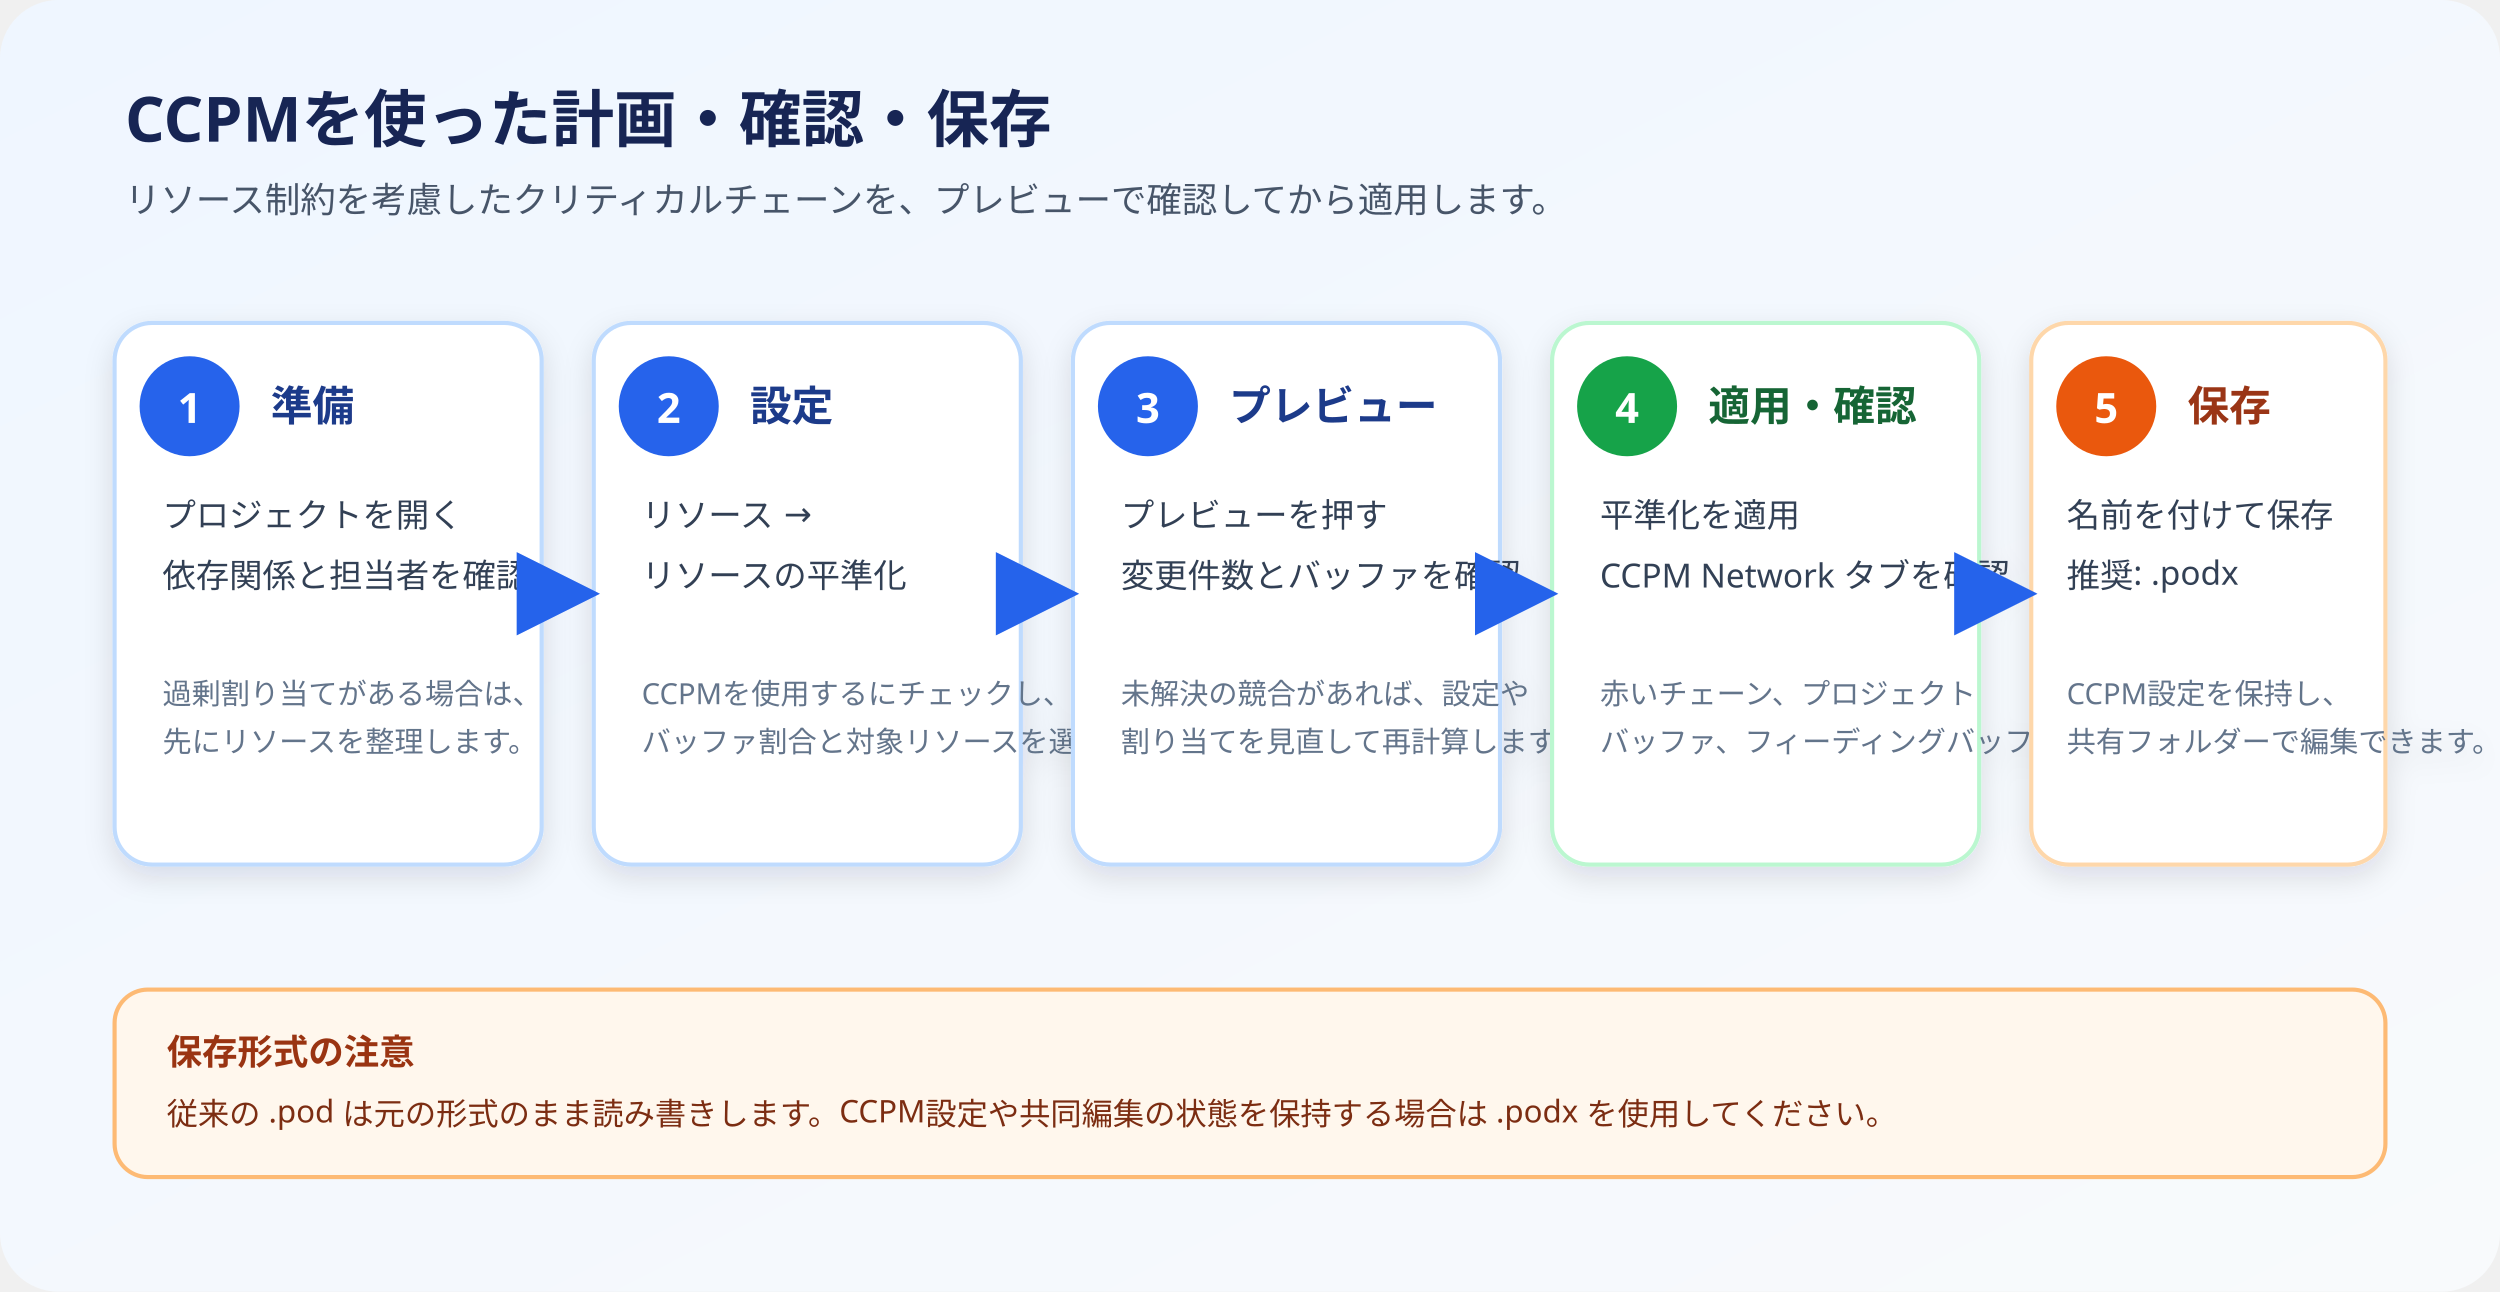
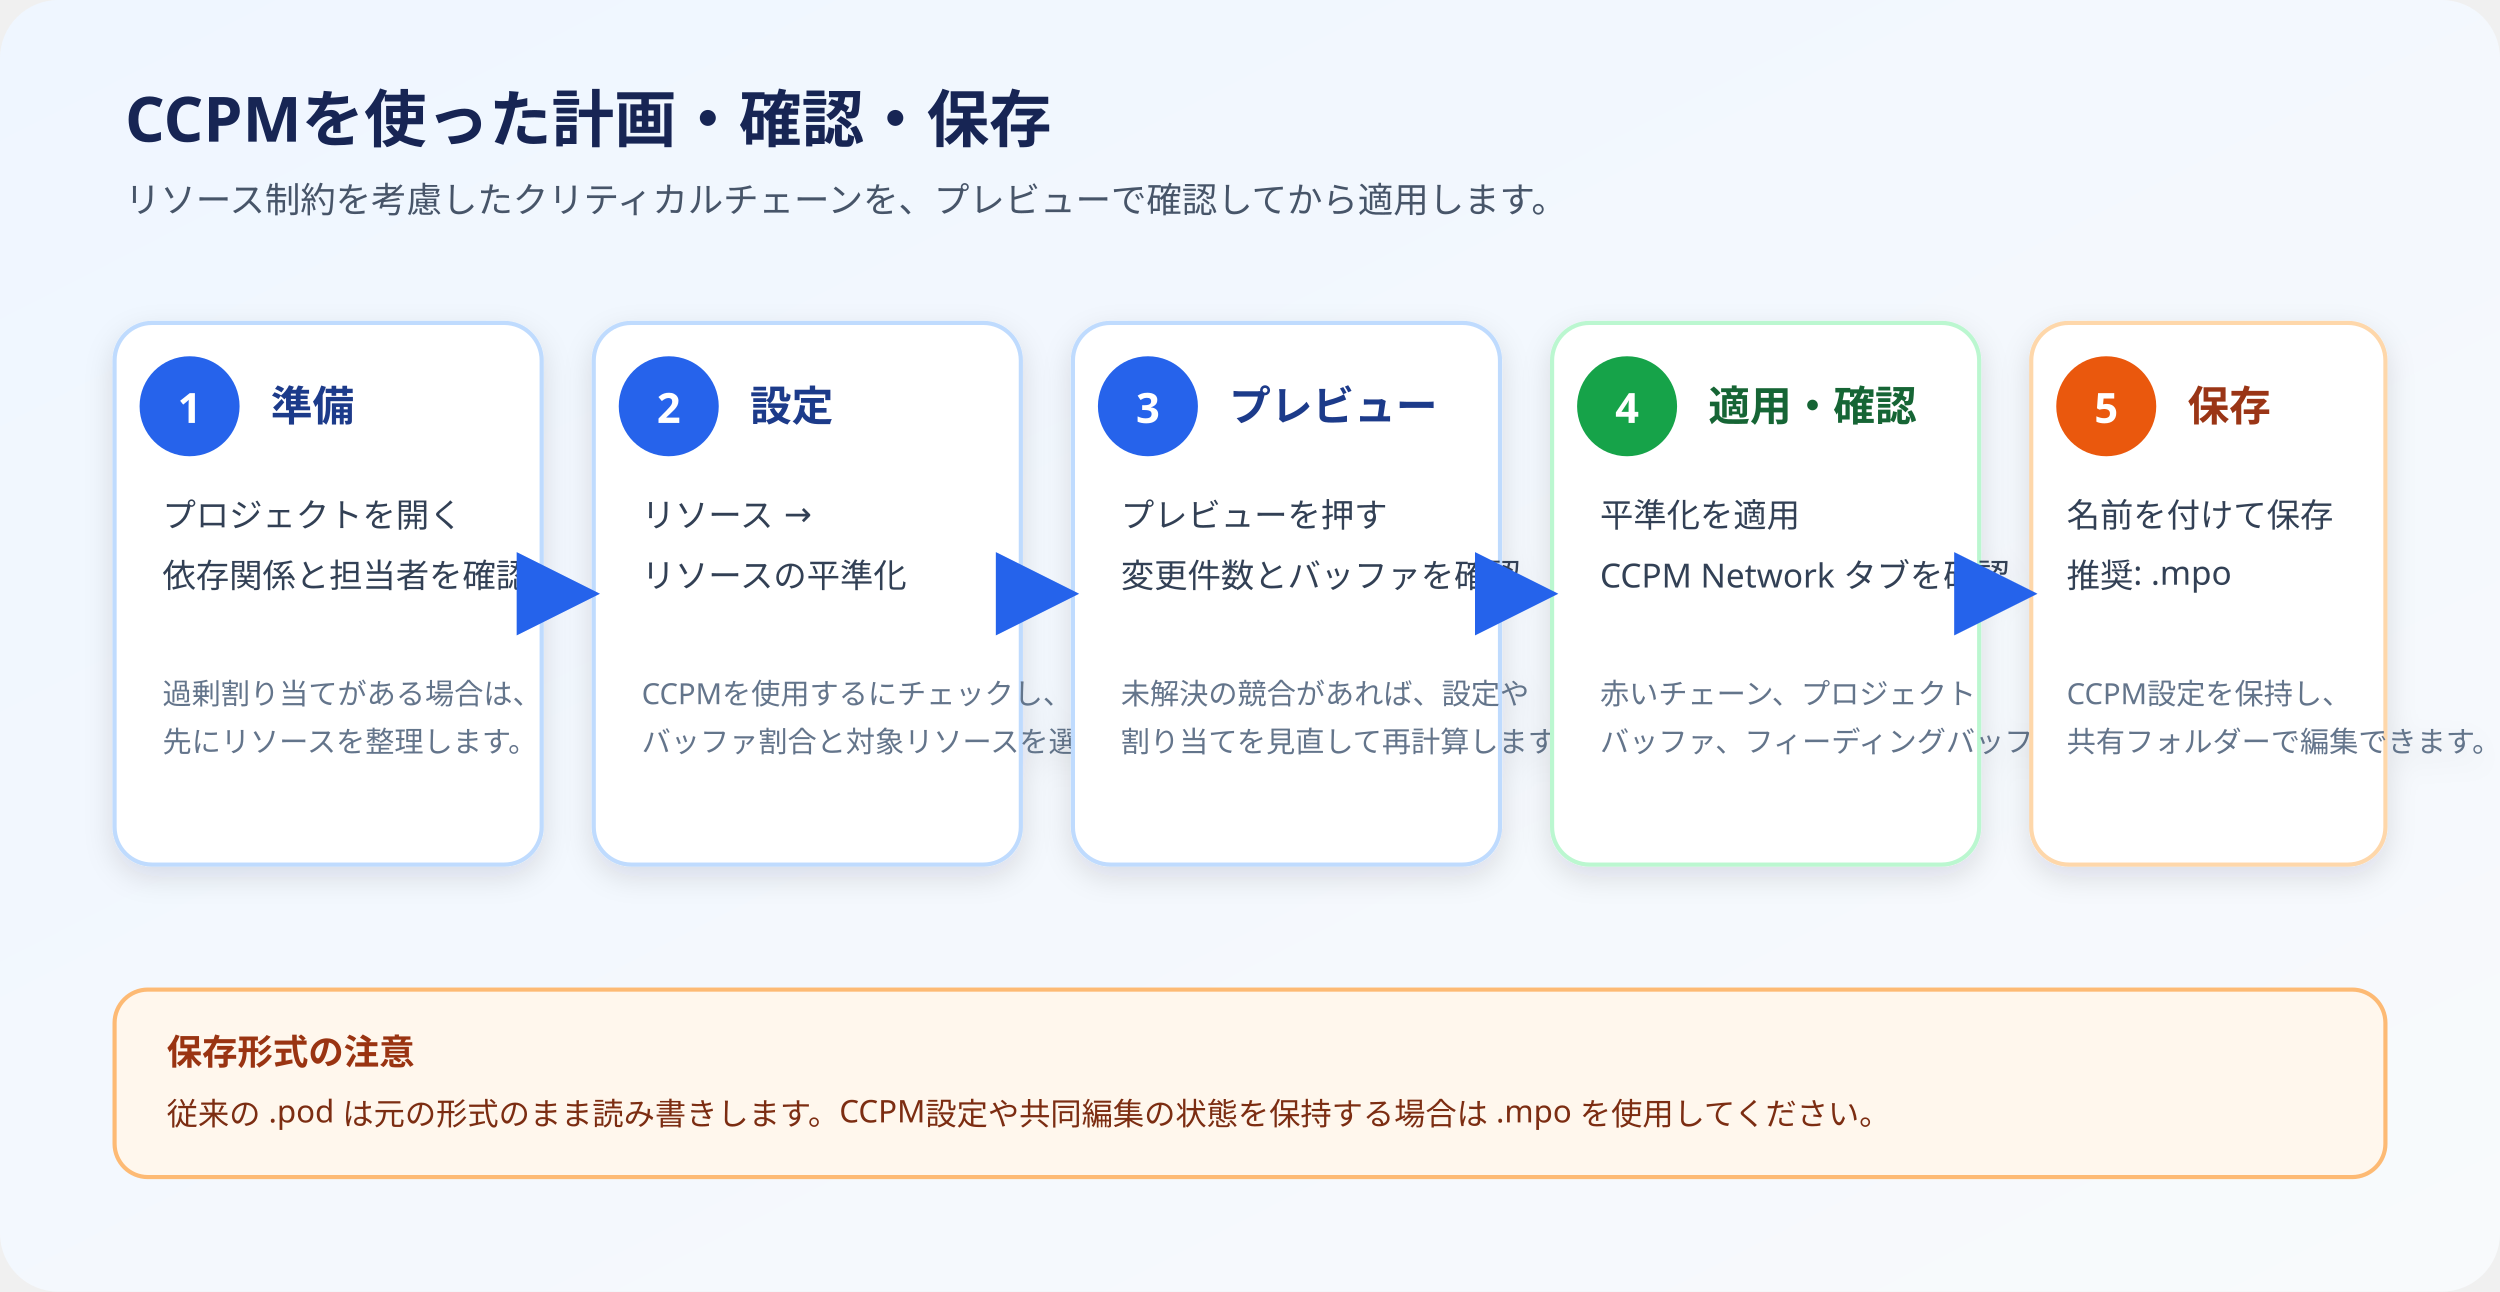
<svg xmlns="http://www.w3.org/2000/svg" viewBox="0 0 1200 620" role="img" aria-labelledby="title desc">
  <defs>
    <linearGradient id="bg" x1="0" x2="1" y1="0" y2="1">
      <stop offset="0" stop-color="#eff6ff" />
      <stop offset="1" stop-color="#f8fafc" />
    </linearGradient>
    <filter id="shadow" x="-20%" y="-20%" width="140%" height="140%">
      <feDropShadow dx="0" dy="5" stdDeviation="7" flood-color="#0f172a" flood-opacity=".12" />
    </filter>
    <marker id="arrow" markerWidth="10" markerHeight="10" refX="8" refY="5" orient="auto">
      <path d="M0,0 L10,5 L0,10 Z" fill="#2563eb" />
    </marker>
  </defs>
  <rect width="1200" height="620" rx="28" fill="url(#bg)" />
  <text x="60" y="68" fill="#172554" font-family="Segoe UI, Meiryo, sans-serif" font-size="30" font-weight="700">CCPMを使った計画・確認・保存</text>
  <text x="60" y="102" fill="#475569" font-family="Segoe UI, Meiryo, sans-serif" font-size="17">リソース制約を考慮したクリティカルチェーンを、プレビューで確認してから適用します。</text>
  <g font-family="Segoe UI, Meiryo, sans-serif">
    <g filter="url(#shadow)">
      <rect x="55" y="155" width="205" height="260" rx="18" fill="#fff" stroke="#bfdbfe" stroke-width="2" />
      <circle cx="91" cy="195" r="24" fill="#2563eb" />
      <text x="91" y="203" text-anchor="middle" fill="#fff" font-size="20" font-weight="700">1</text>
      <text x="130" y="202" fill="#1e3a8a" font-size="20" font-weight="700">準備</text>
      <text x="78" y="253" fill="#334155" font-size="16">プロジェクトを開く</text>
      <text x="78" y="282" fill="#334155" font-size="16">依存関係と担当者を確認</text>
      <text x="78" y="338" fill="#64748b" font-size="14">過剰割り当てがある場合は、</text>
      <text x="78" y="361" fill="#64748b" font-size="14">先にリソースを整理します。</text>
    </g>
    <g filter="url(#shadow)">
      <rect x="285" y="155" width="205" height="260" rx="18" fill="#fff" stroke="#bfdbfe" stroke-width="2" />
      <circle cx="321" cy="195" r="24" fill="#2563eb" />
      <text x="321" y="203" text-anchor="middle" fill="#fff" font-size="20" font-weight="700">2</text>
      <text x="360" y="202" fill="#1e3a8a" font-size="20" font-weight="700">設定</text>
      <text x="308" y="253" fill="#334155" font-size="16">リソース →</text>
      <text x="308" y="282" fill="#334155" font-size="16">リソースの平準化</text>
      <text x="308" y="338" fill="#64748b" font-size="14">CCPMを使用するにチェックし、</text>
      <text x="308" y="361" fill="#64748b" font-size="14">バッファ割合と対象リソースを選択。</text>
    </g>
    <g filter="url(#shadow)">
      <rect x="515" y="155" width="205" height="260" rx="18" fill="#fff" stroke="#bfdbfe" stroke-width="2" />
      <circle cx="551" cy="195" r="24" fill="#2563eb" />
      <text x="551" y="203" text-anchor="middle" fill="#fff" font-size="20" font-weight="700">3</text>
      <text x="590" y="202" fill="#1e3a8a" font-size="20" font-weight="700">プレビュー</text>
      <text x="538" y="253" fill="#334155" font-size="16">プレビューを押す</text>
      <text x="538" y="282" fill="#334155" font-size="16">変更件数とバッファを確認</text>
      <text x="538" y="338" fill="#64748b" font-size="14">未解決の競合があれば、設定や</text>
      <text x="538" y="361" fill="#64748b" font-size="14">割り当てを見直して再計算します。</text>
    </g>
    <g filter="url(#shadow)">
      <rect x="745" y="155" width="205" height="260" rx="18" fill="#fff" stroke="#bbf7d0" stroke-width="2" />
      <circle cx="781" cy="195" r="24" fill="#16a34a" />
      <text x="781" y="203" text-anchor="middle" fill="#fff" font-size="20" font-weight="700">4</text>
      <text x="820" y="202" fill="#166534" font-size="20" font-weight="700">適用・確認</text>
      <text x="768" y="253" fill="#334155" font-size="16">平準化を適用</text>
      <text x="768" y="282" fill="#334155" font-size="16">CCPM Network タブを確認</text>
      <text x="768" y="338" fill="#64748b" font-size="14">赤いチェーン、プロジェクト</text>
      <text x="768" y="361" fill="#64748b" font-size="14">バッファ、フィーディングバッファを確認。</text>
    </g>
    <g filter="url(#shadow)">
      <rect x="975" y="155" width="170" height="260" rx="18" fill="#fff" stroke="#fed7aa" stroke-width="2" />
      <circle cx="1011" cy="195" r="24" fill="#ea580c" />
      <text x="1011" y="203" text-anchor="middle" fill="#fff" font-size="20" font-weight="700">5</text>
      <text x="1050" y="202" fill="#9a3412" font-size="20" font-weight="700">保存</text>
      <text x="992" y="253" fill="#334155" font-size="16">名前を付けて保存</text>
-       <text x="992" y="282" fill="#334155" font-size="16">推奨: .podx</text>
+       <text x="992" y="282" fill="#334155" font-size="16">推奨: .mpo</text>
      <text x="992" y="338" fill="#64748b" font-size="14">CCPM設定を保持し、</text>
      <text x="992" y="361" fill="#64748b" font-size="14">共有フォルダーで編集できます。</text>
    </g>
    <path d="M260 285 H280" stroke="#2563eb" stroke-width="4" marker-end="url(#arrow)" />
    <path d="M490 285 H510" stroke="#2563eb" stroke-width="4" marker-end="url(#arrow)" />
    <path d="M720 285 H740" stroke="#2563eb" stroke-width="4" marker-end="url(#arrow)" />
    <path d="M950 285 H970" stroke="#2563eb" stroke-width="4" marker-end="url(#arrow)" />
  </g>
  <rect x="55" y="475" width="1090" height="90" rx="16" fill="#fff7ed" stroke="#fdba74" stroke-width="2" />
  <text x="80" y="511" fill="#9a3412" font-family="Segoe UI, Meiryo, sans-serif" font-size="17" font-weight="700">保存形式の注意</text>
-   <text x="80" y="540" fill="#7c2d12" font-family="Segoe UI, Meiryo, sans-serif" font-size="15">従来の .pod は元の形式のまま読み書きします。CCPM設定や共同編集の状態を保持する場合は .podx を使用してください。</text>
+   <text x="80" y="540" fill="#7c2d12" font-family="Segoe UI, Meiryo, sans-serif" font-size="15">従来の .pod は元の形式のまま読み書きします。CCPM設定や共同編集の状態を保持する場合は .mpo を使用してください。</text>
</svg>
